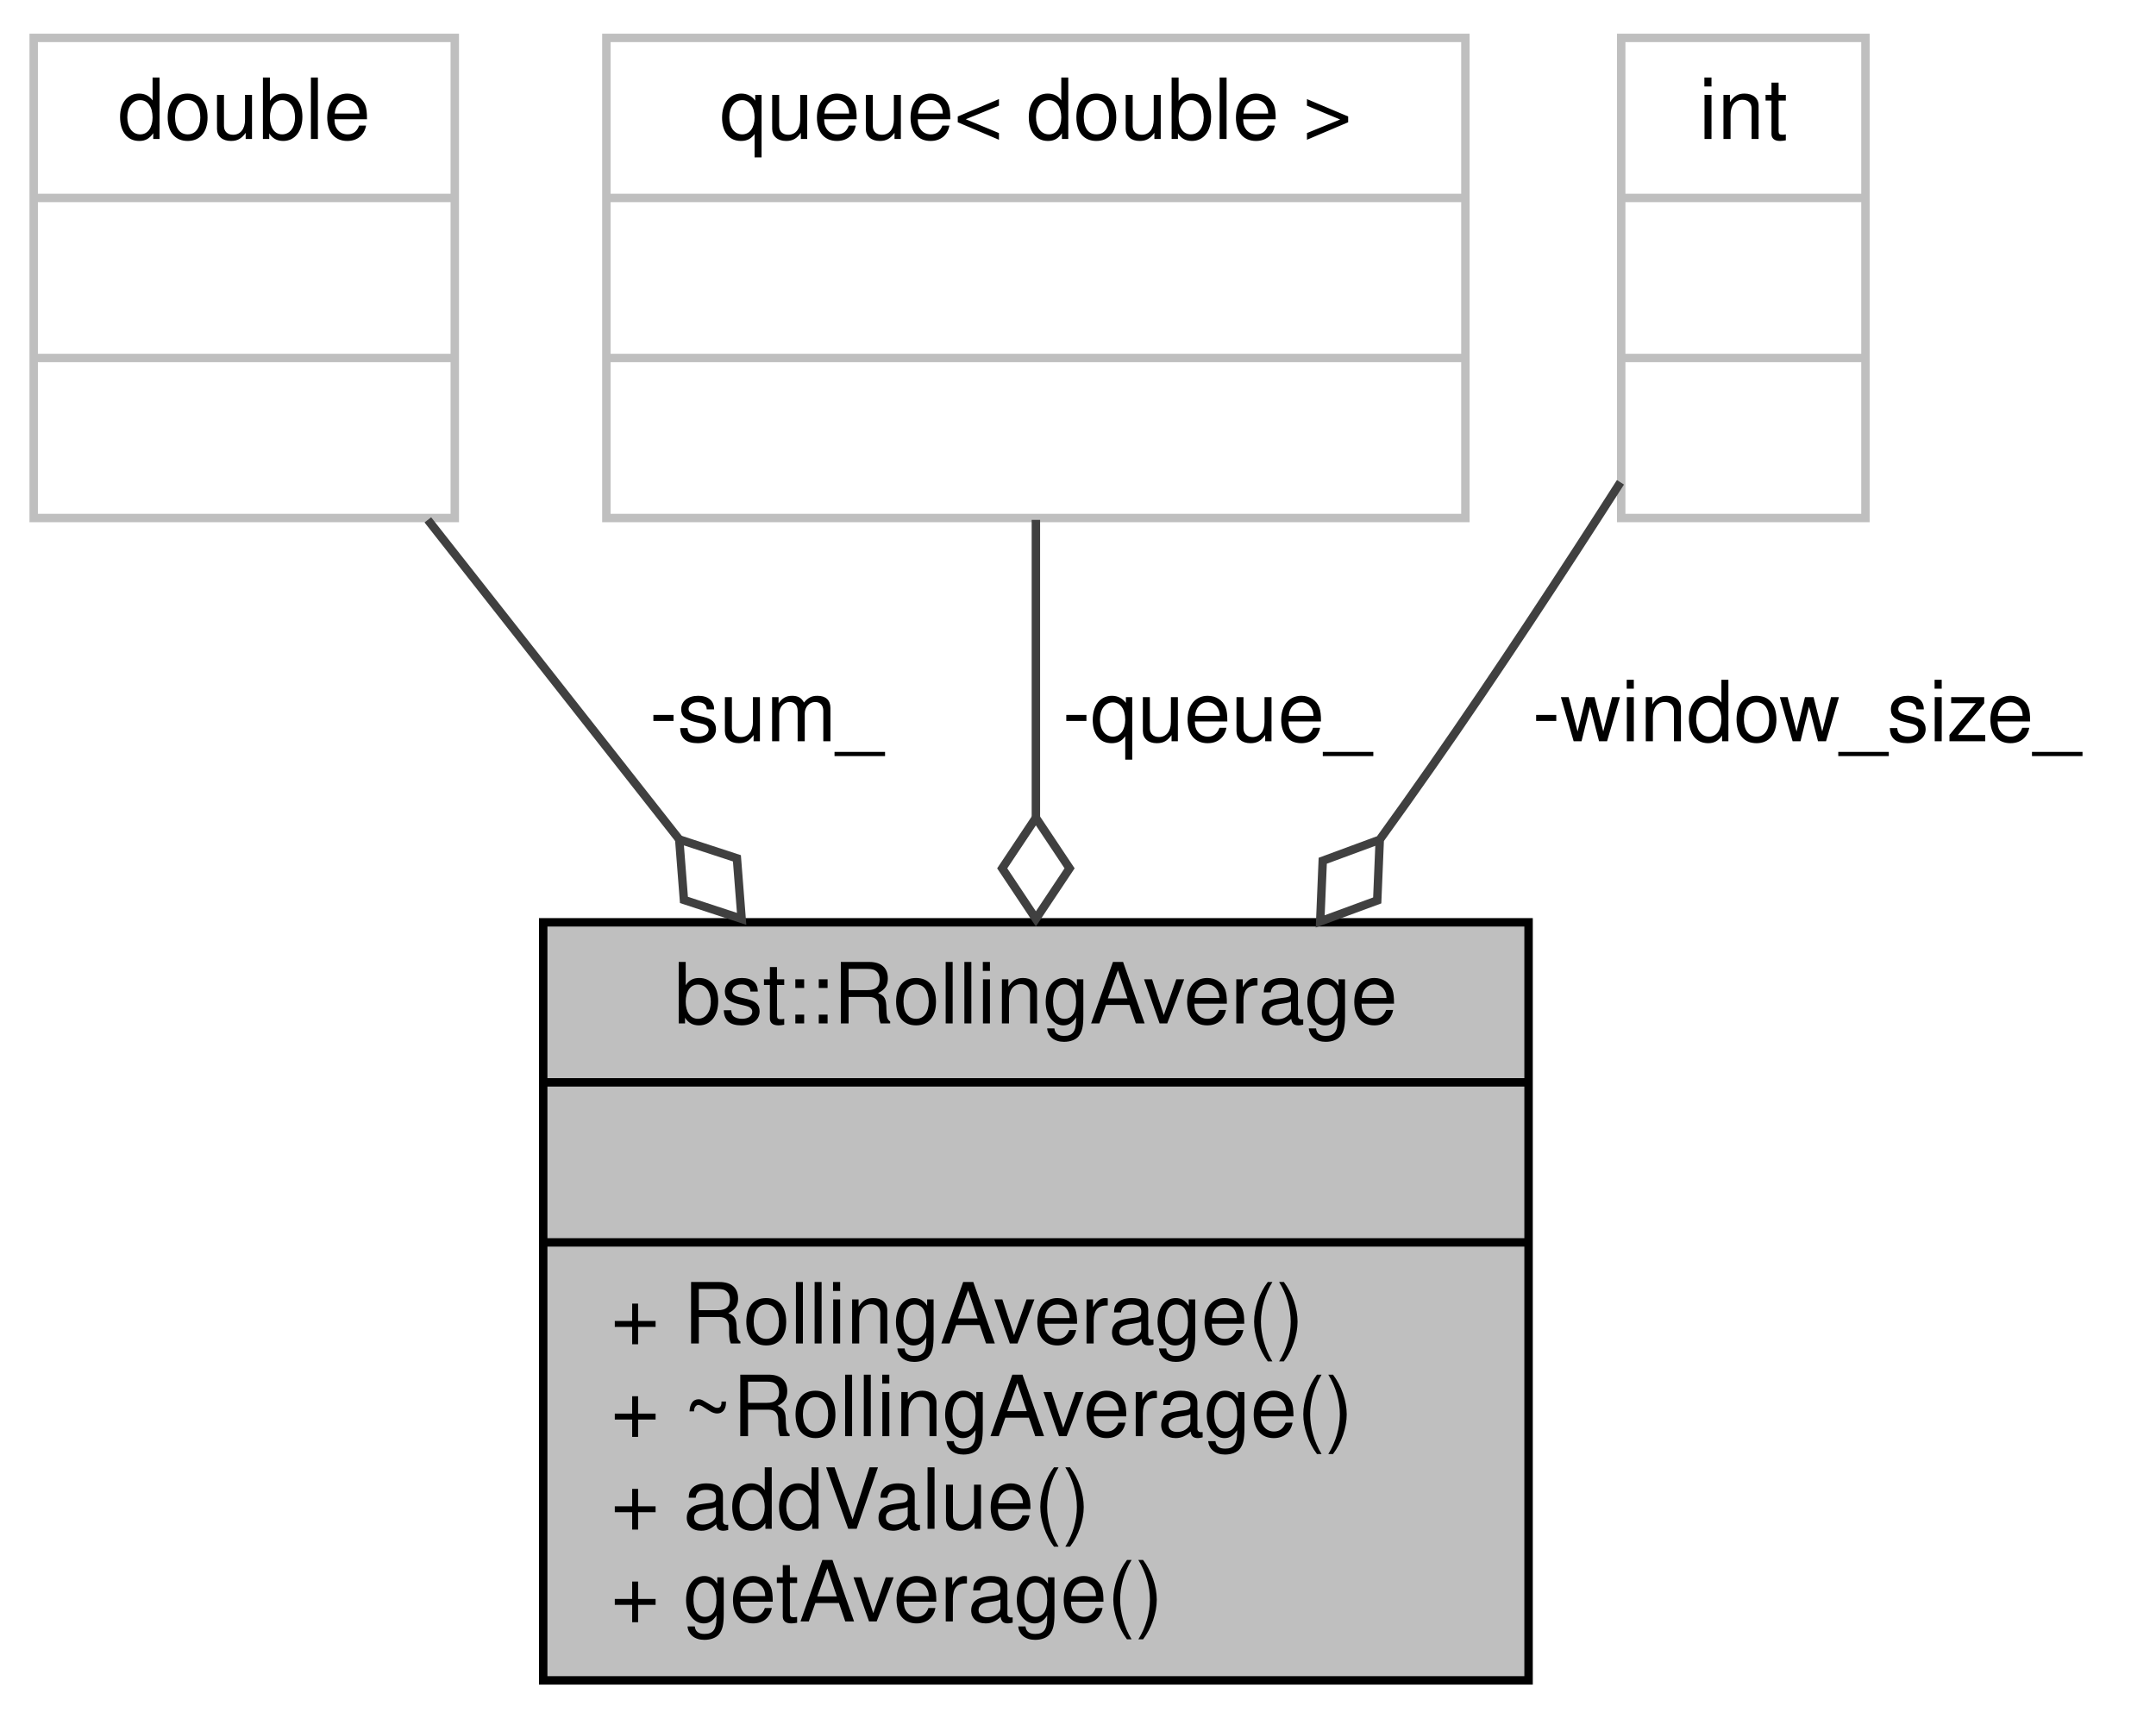
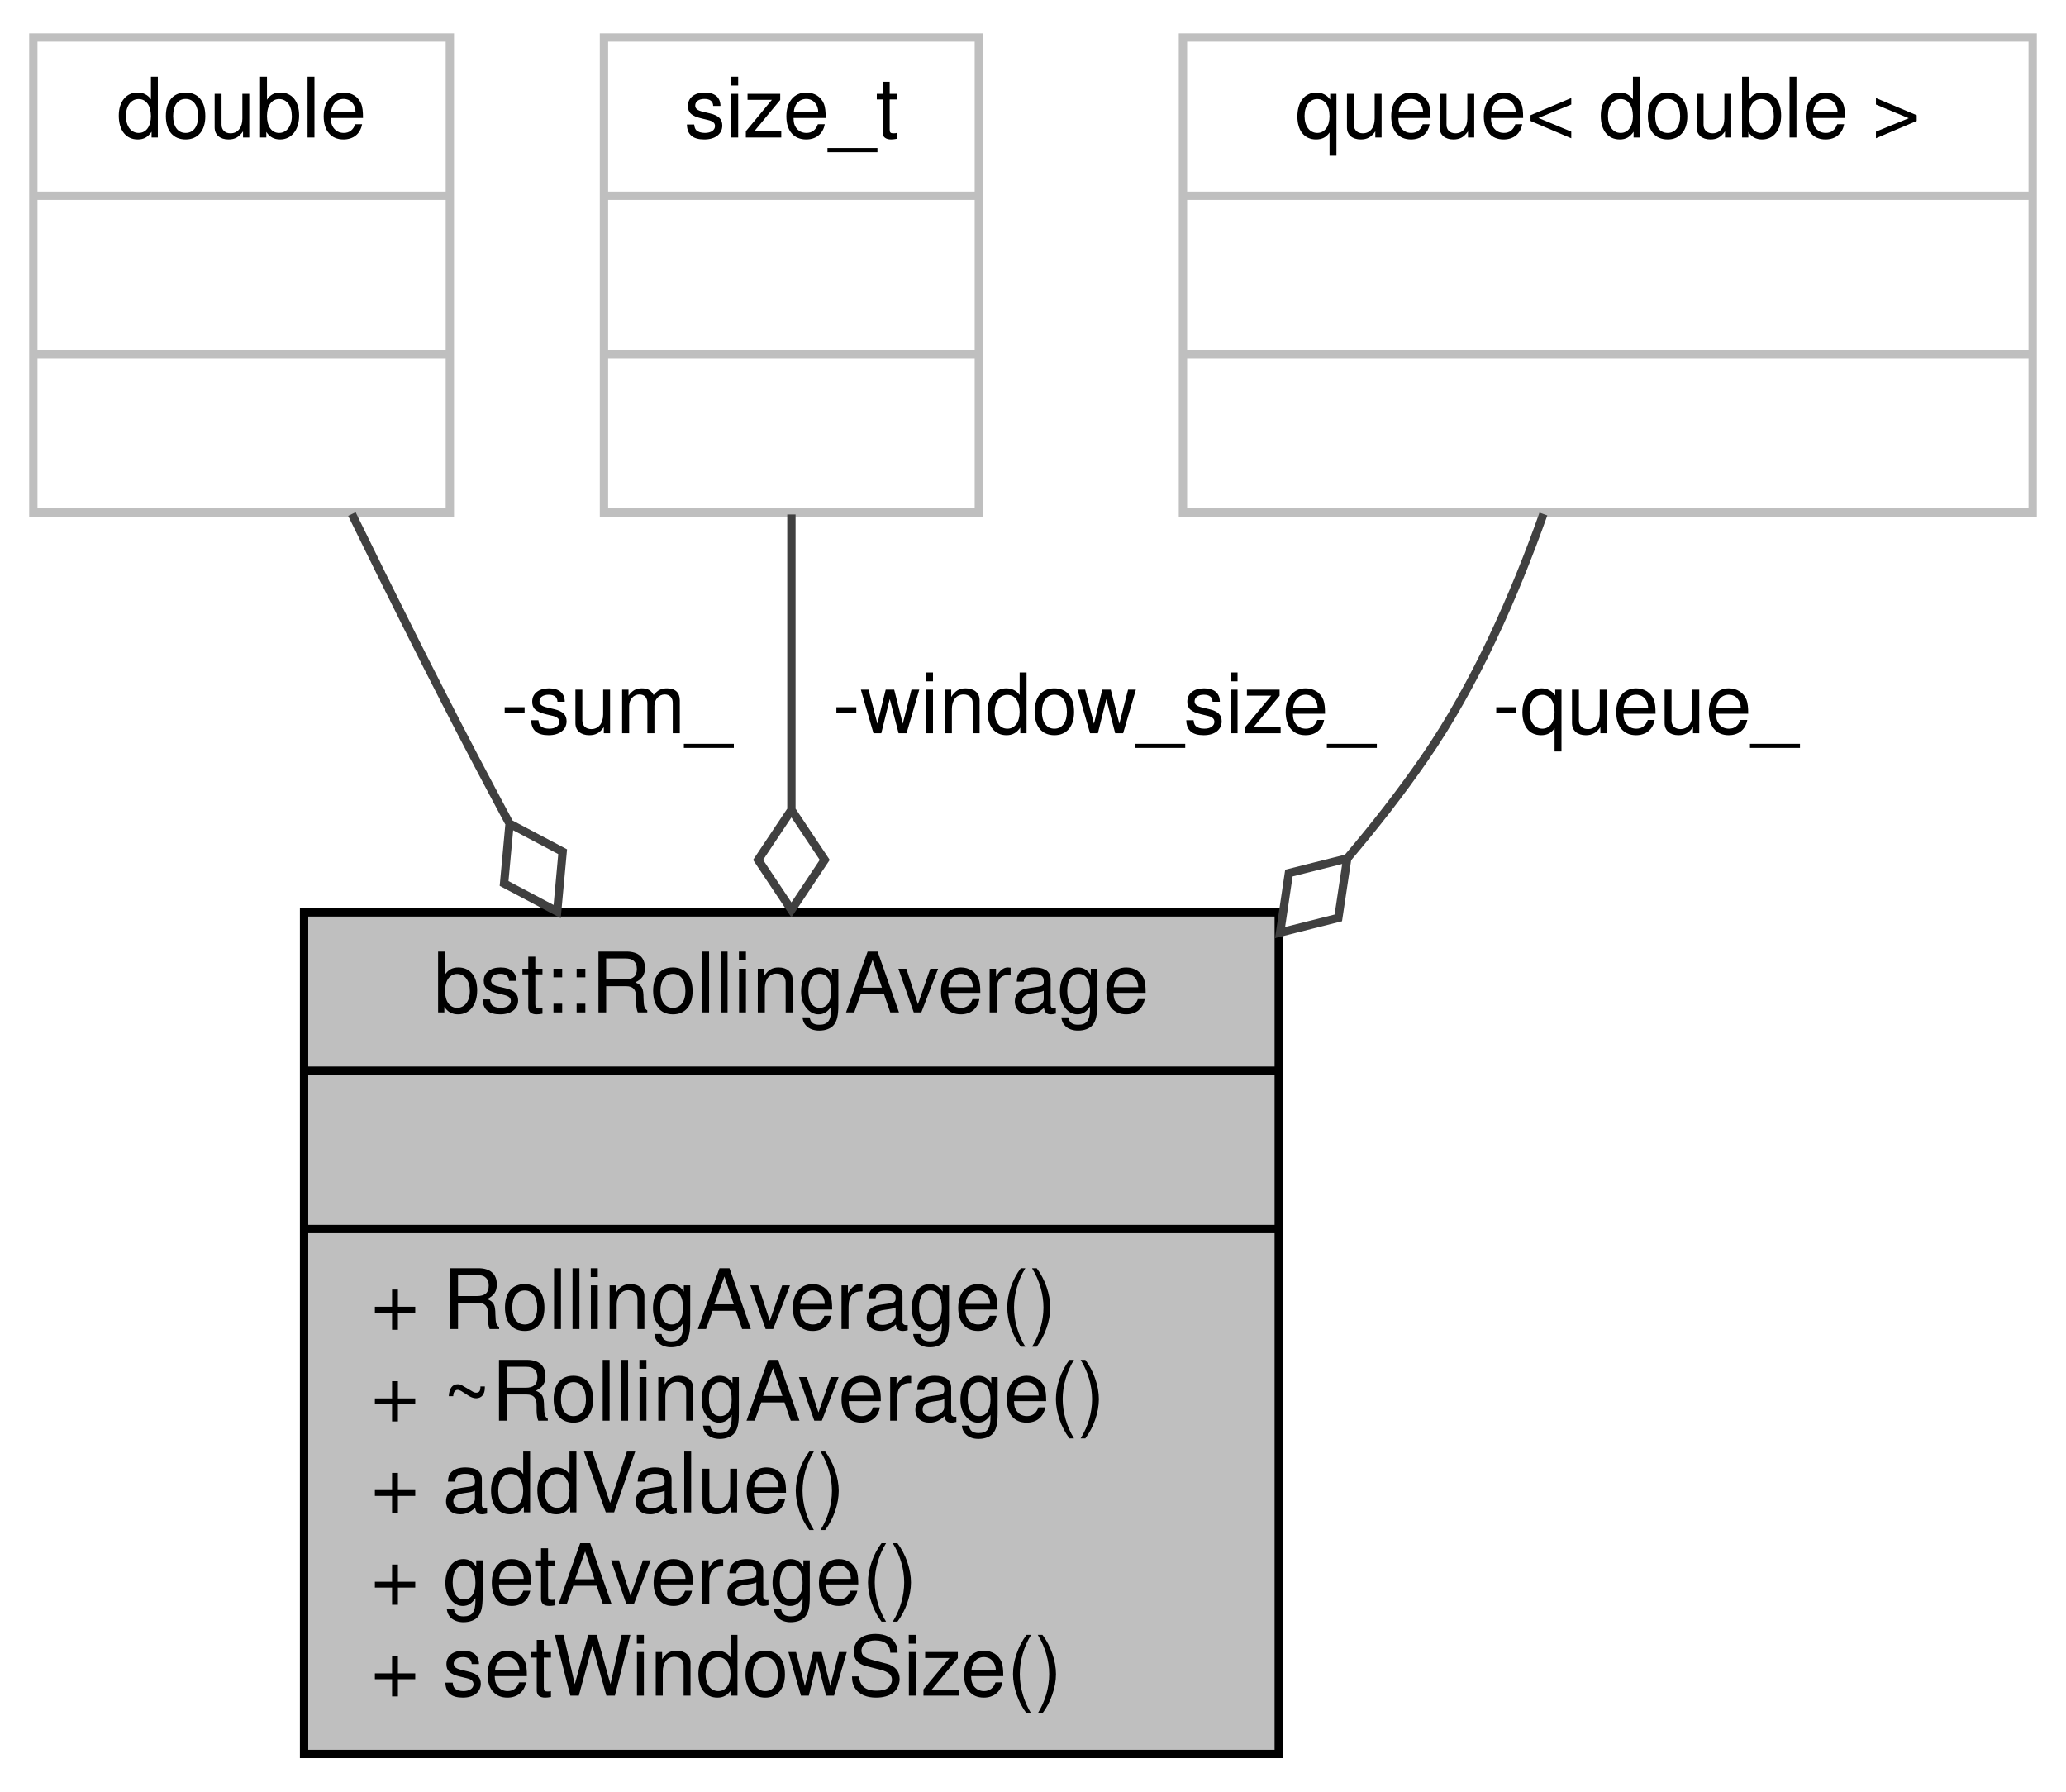
- <svg xmlns="http://www.w3.org/2000/svg" xmlns:xlink="http://www.w3.org/1999/xlink" width="256pt" height="204pt" viewBox="0.00 0.00 256.00 204.00">
-   <g id="graph0" class="graph" transform="scale(1 1) rotate(0) translate(4 200)">
+ <svg xmlns="http://www.w3.org/2000/svg" xmlns:xlink="http://www.w3.org/1999/xlink" width="248pt" height="215pt" viewBox="0.00 0.00 248.00 215.00">
+   <g id="graph0" class="graph" transform="scale(1 1) rotate(0) translate(4 211)">
    <g id="node1" class="node">
      <g id="a_node1">
        <a xlink:title="Moving average calculator.">
-           <polygon fill="#bfbfbf" stroke="black" points="60.5,-0.5 60.5,-90.5 177.5,-90.5 177.5,-0.5 60.5,-0.5" />
-           <text text-anchor="middle" x="119" y="-78.5" font-family="Helvetica,sans-Serif" font-size="10.00">bst::RollingAverage</text>
-           <polyline fill="none" stroke="black" points="60.5,-71.5 177.5,-71.5 " />
-           <text text-anchor="middle" x="119" y="-59.5" font-family="Helvetica,sans-Serif" font-size="10.00"> </text>
-           <polyline fill="none" stroke="black" points="60.5,-52.5 177.5,-52.5 " />
-           <text text-anchor="start" x="68.5" y="-40.5" font-family="Helvetica,sans-Serif" font-size="10.00">+ RollingAverage()</text>
-           <text text-anchor="start" x="68.5" y="-29.5" font-family="Helvetica,sans-Serif" font-size="10.00">+ ~RollingAverage()</text>
-           <text text-anchor="start" x="68.5" y="-18.5" font-family="Helvetica,sans-Serif" font-size="10.00">+ addValue()</text>
-           <text text-anchor="start" x="68.5" y="-7.5" font-family="Helvetica,sans-Serif" font-size="10.00">+ getAverage()</text>
+           <polygon fill="#bfbfbf" stroke="black" points="32.5,-0.5 32.5,-101.5 149.5,-101.5 149.5,-0.5 32.5,-0.5" />
+           <text text-anchor="middle" x="91" y="-89.5" font-family="Helvetica,sans-Serif" font-size="10.00">bst::RollingAverage</text>
+           <polyline fill="none" stroke="black" points="32.5,-82.5 149.5,-82.5 " />
+           <text text-anchor="middle" x="91" y="-70.5" font-family="Helvetica,sans-Serif" font-size="10.00"> </text>
+           <polyline fill="none" stroke="black" points="32.5,-63.5 149.5,-63.5 " />
+           <text text-anchor="start" x="40.5" y="-51.5" font-family="Helvetica,sans-Serif" font-size="10.00">+ RollingAverage()</text>
+           <text text-anchor="start" x="40.5" y="-40.5" font-family="Helvetica,sans-Serif" font-size="10.00">+ ~RollingAverage()</text>
+           <text text-anchor="start" x="40.5" y="-29.5" font-family="Helvetica,sans-Serif" font-size="10.00">+ addValue()</text>
+           <text text-anchor="start" x="40.5" y="-18.5" font-family="Helvetica,sans-Serif" font-size="10.00">+ getAverage()</text>
+           <text text-anchor="start" x="40.5" y="-7.5" font-family="Helvetica,sans-Serif" font-size="10.00">+ setWindowSize()</text>
        </a>
      </g>
    </g>
    <g id="node2" class="node">
      <g id="a_node2">
        <a xlink:title=" ">
-           <polygon fill="none" stroke="#bfbfbf" points="0,-138.5 0,-195.5 50,-195.5 50,-138.5 0,-138.5" />
-           <text text-anchor="middle" x="25" y="-183.5" font-family="Helvetica,sans-Serif" font-size="10.00">double</text>
-           <polyline fill="none" stroke="#bfbfbf" points="0,-176.5 50,-176.5 " />
-           <text text-anchor="middle" x="25" y="-164.5" font-family="Helvetica,sans-Serif" font-size="10.00"> </text>
-           <polyline fill="none" stroke="#bfbfbf" points="0,-157.5 50,-157.5 " />
-           <text text-anchor="middle" x="25" y="-145.5" font-family="Helvetica,sans-Serif" font-size="10.00"> </text>
+           <polygon fill="none" stroke="#bfbfbf" points="0,-149.5 0,-206.5 50,-206.5 50,-149.5 0,-149.5" />
+           <text text-anchor="middle" x="25" y="-194.5" font-family="Helvetica,sans-Serif" font-size="10.00">double</text>
+           <polyline fill="none" stroke="#bfbfbf" points="0,-187.5 50,-187.5 " />
+           <text text-anchor="middle" x="25" y="-175.5" font-family="Helvetica,sans-Serif" font-size="10.00"> </text>
+           <polyline fill="none" stroke="#bfbfbf" points="0,-168.5 50,-168.5 " />
+           <text text-anchor="middle" x="25" y="-156.5" font-family="Helvetica,sans-Serif" font-size="10.00"> </text>
        </a>
      </g>
    </g>
    <g id="edge1" class="edge">
-       <path fill="none" stroke="#404040" d="M46.8,-138.28C55.7,-126.97 66.32,-113.47 76.64,-100.36" />
-       <polygon fill="none" stroke="#404040" points="76.65,-100.34 77.21,-93.16 84.06,-90.91 83.5,-98.1 76.65,-100.34" />
-       <text text-anchor="middle" x="87" y="-112" font-family="Helvetica,sans-Serif" font-size="10.00"> -sum_</text>
+       <path fill="none" stroke="#404040" d="M38.24,-149.31C42.81,-139.95 48.03,-129.47 53,-120 54.33,-117.47 55.69,-114.9 57.08,-112.31" />
+       <polygon fill="none" stroke="#404040" points="57.17,-112.15 56.51,-104.97 62.88,-101.6 63.54,-108.78 57.17,-112.15" />
+       <text text-anchor="middle" x="70" y="-123" font-family="Helvetica,sans-Serif" font-size="10.00"> -sum_</text>
    </g>
    <g id="node3" class="node">
      <g id="a_node3">
        <a xlink:title=" ">
-           <polygon fill="none" stroke="#bfbfbf" points="68,-138.5 68,-195.5 170,-195.5 170,-138.5 68,-138.5" />
-           <text text-anchor="middle" x="119" y="-183.5" font-family="Helvetica,sans-Serif" font-size="10.00">queue&lt; double &gt;</text>
-           <polyline fill="none" stroke="#bfbfbf" points="68,-176.5 170,-176.5 " />
-           <text text-anchor="middle" x="119" y="-164.5" font-family="Helvetica,sans-Serif" font-size="10.00"> </text>
-           <polyline fill="none" stroke="#bfbfbf" points="68,-157.5 170,-157.5 " />
-           <text text-anchor="middle" x="119" y="-145.5" font-family="Helvetica,sans-Serif" font-size="10.00"> </text>
+           <polygon fill="none" stroke="#bfbfbf" points="68.5,-149.5 68.5,-206.5 113.5,-206.5 113.5,-149.5 68.5,-149.5" />
+           <text text-anchor="middle" x="91" y="-194.5" font-family="Helvetica,sans-Serif" font-size="10.00">size_t</text>
+           <polyline fill="none" stroke="#bfbfbf" points="68.5,-187.5 113.5,-187.5 " />
+           <text text-anchor="middle" x="91" y="-175.5" font-family="Helvetica,sans-Serif" font-size="10.00"> </text>
+           <polyline fill="none" stroke="#bfbfbf" points="68.5,-168.5 113.5,-168.5 " />
+           <text text-anchor="middle" x="91" y="-156.5" font-family="Helvetica,sans-Serif" font-size="10.00"> </text>
        </a>
      </g>
    </g>
    <g id="edge2" class="edge">
-       <path fill="none" stroke="#404040" d="M119,-138.28C119,-127.73 119,-115.29 119,-103.03" />
-       <polygon fill="none" stroke="#404040" points="119,-102.91 115,-96.91 119,-90.91 123,-96.91 119,-102.91" />
-       <text text-anchor="middle" x="140.5" y="-112" font-family="Helvetica,sans-Serif" font-size="10.00"> -queue_</text>
+       <path fill="none" stroke="#404040" d="M91,-149.26C91,-138.79 91,-126.42 91,-114.07" />
+       <polygon fill="none" stroke="#404040" points="91,-113.8 87,-107.8 91,-101.8 95,-107.8 91,-113.8" />
+       <text text-anchor="middle" x="128.5" y="-123" font-family="Helvetica,sans-Serif" font-size="10.00"> -window_size_</text>
    </g>
    <g id="node4" class="node">
      <g id="a_node4">
        <a xlink:title=" ">
-           <polygon fill="none" stroke="#bfbfbf" points="188.5,-138.5 188.5,-195.5 217.5,-195.5 217.5,-138.5 188.5,-138.5" />
-           <text text-anchor="middle" x="203" y="-183.5" font-family="Helvetica,sans-Serif" font-size="10.00">int</text>
-           <polyline fill="none" stroke="#bfbfbf" points="188.5,-176.5 217.5,-176.5 " />
-           <text text-anchor="middle" x="203" y="-164.5" font-family="Helvetica,sans-Serif" font-size="10.00"> </text>
-           <polyline fill="none" stroke="#bfbfbf" points="188.5,-157.5 217.5,-157.5 " />
-           <text text-anchor="middle" x="203" y="-145.5" font-family="Helvetica,sans-Serif" font-size="10.00"> </text>
+           <polygon fill="none" stroke="#bfbfbf" points="138,-149.5 138,-206.5 240,-206.5 240,-149.5 138,-149.5" />
+           <text text-anchor="middle" x="189" y="-194.5" font-family="Helvetica,sans-Serif" font-size="10.00">queue&lt; double &gt;</text>
+           <polyline fill="none" stroke="#bfbfbf" points="138,-187.5 240,-187.5 " />
+           <text text-anchor="middle" x="189" y="-175.5" font-family="Helvetica,sans-Serif" font-size="10.00"> </text>
+           <polyline fill="none" stroke="#bfbfbf" points="138,-168.5 240,-168.5 " />
+           <text text-anchor="middle" x="189" y="-156.5" font-family="Helvetica,sans-Serif" font-size="10.00"> </text>
        </a>
      </g>
    </g>
    <g id="edge3" class="edge">
-       <path fill="none" stroke="#404040" d="M188.41,-142.74C181.74,-132.31 173.64,-119.93 166,-109 164.03,-106.18 161.99,-103.31 159.91,-100.43" />
-       <polygon fill="none" stroke="#404040" points="159.83,-100.31 153.06,-97.81 152.76,-90.61 159.53,-93.1 159.83,-100.31" />
-       <text text-anchor="middle" x="210.5" y="-112" font-family="Helvetica,sans-Serif" font-size="10.00"> -window_size_</text>
+       <path fill="none" stroke="#404040" d="M181.27,-149.31C177.8,-139.55 173.09,-128.81 167,-120 164.17,-115.9 161.04,-111.89 157.72,-107.98" />
+       <polygon fill="none" stroke="#404040" points="157.72,-107.98 150.72,-106.22 149.66,-99.08 156.65,-100.84 157.72,-107.98" />
+       <text text-anchor="middle" x="193.5" y="-123" font-family="Helvetica,sans-Serif" font-size="10.00"> -queue_</text>
    </g>
  </g>
</svg>
